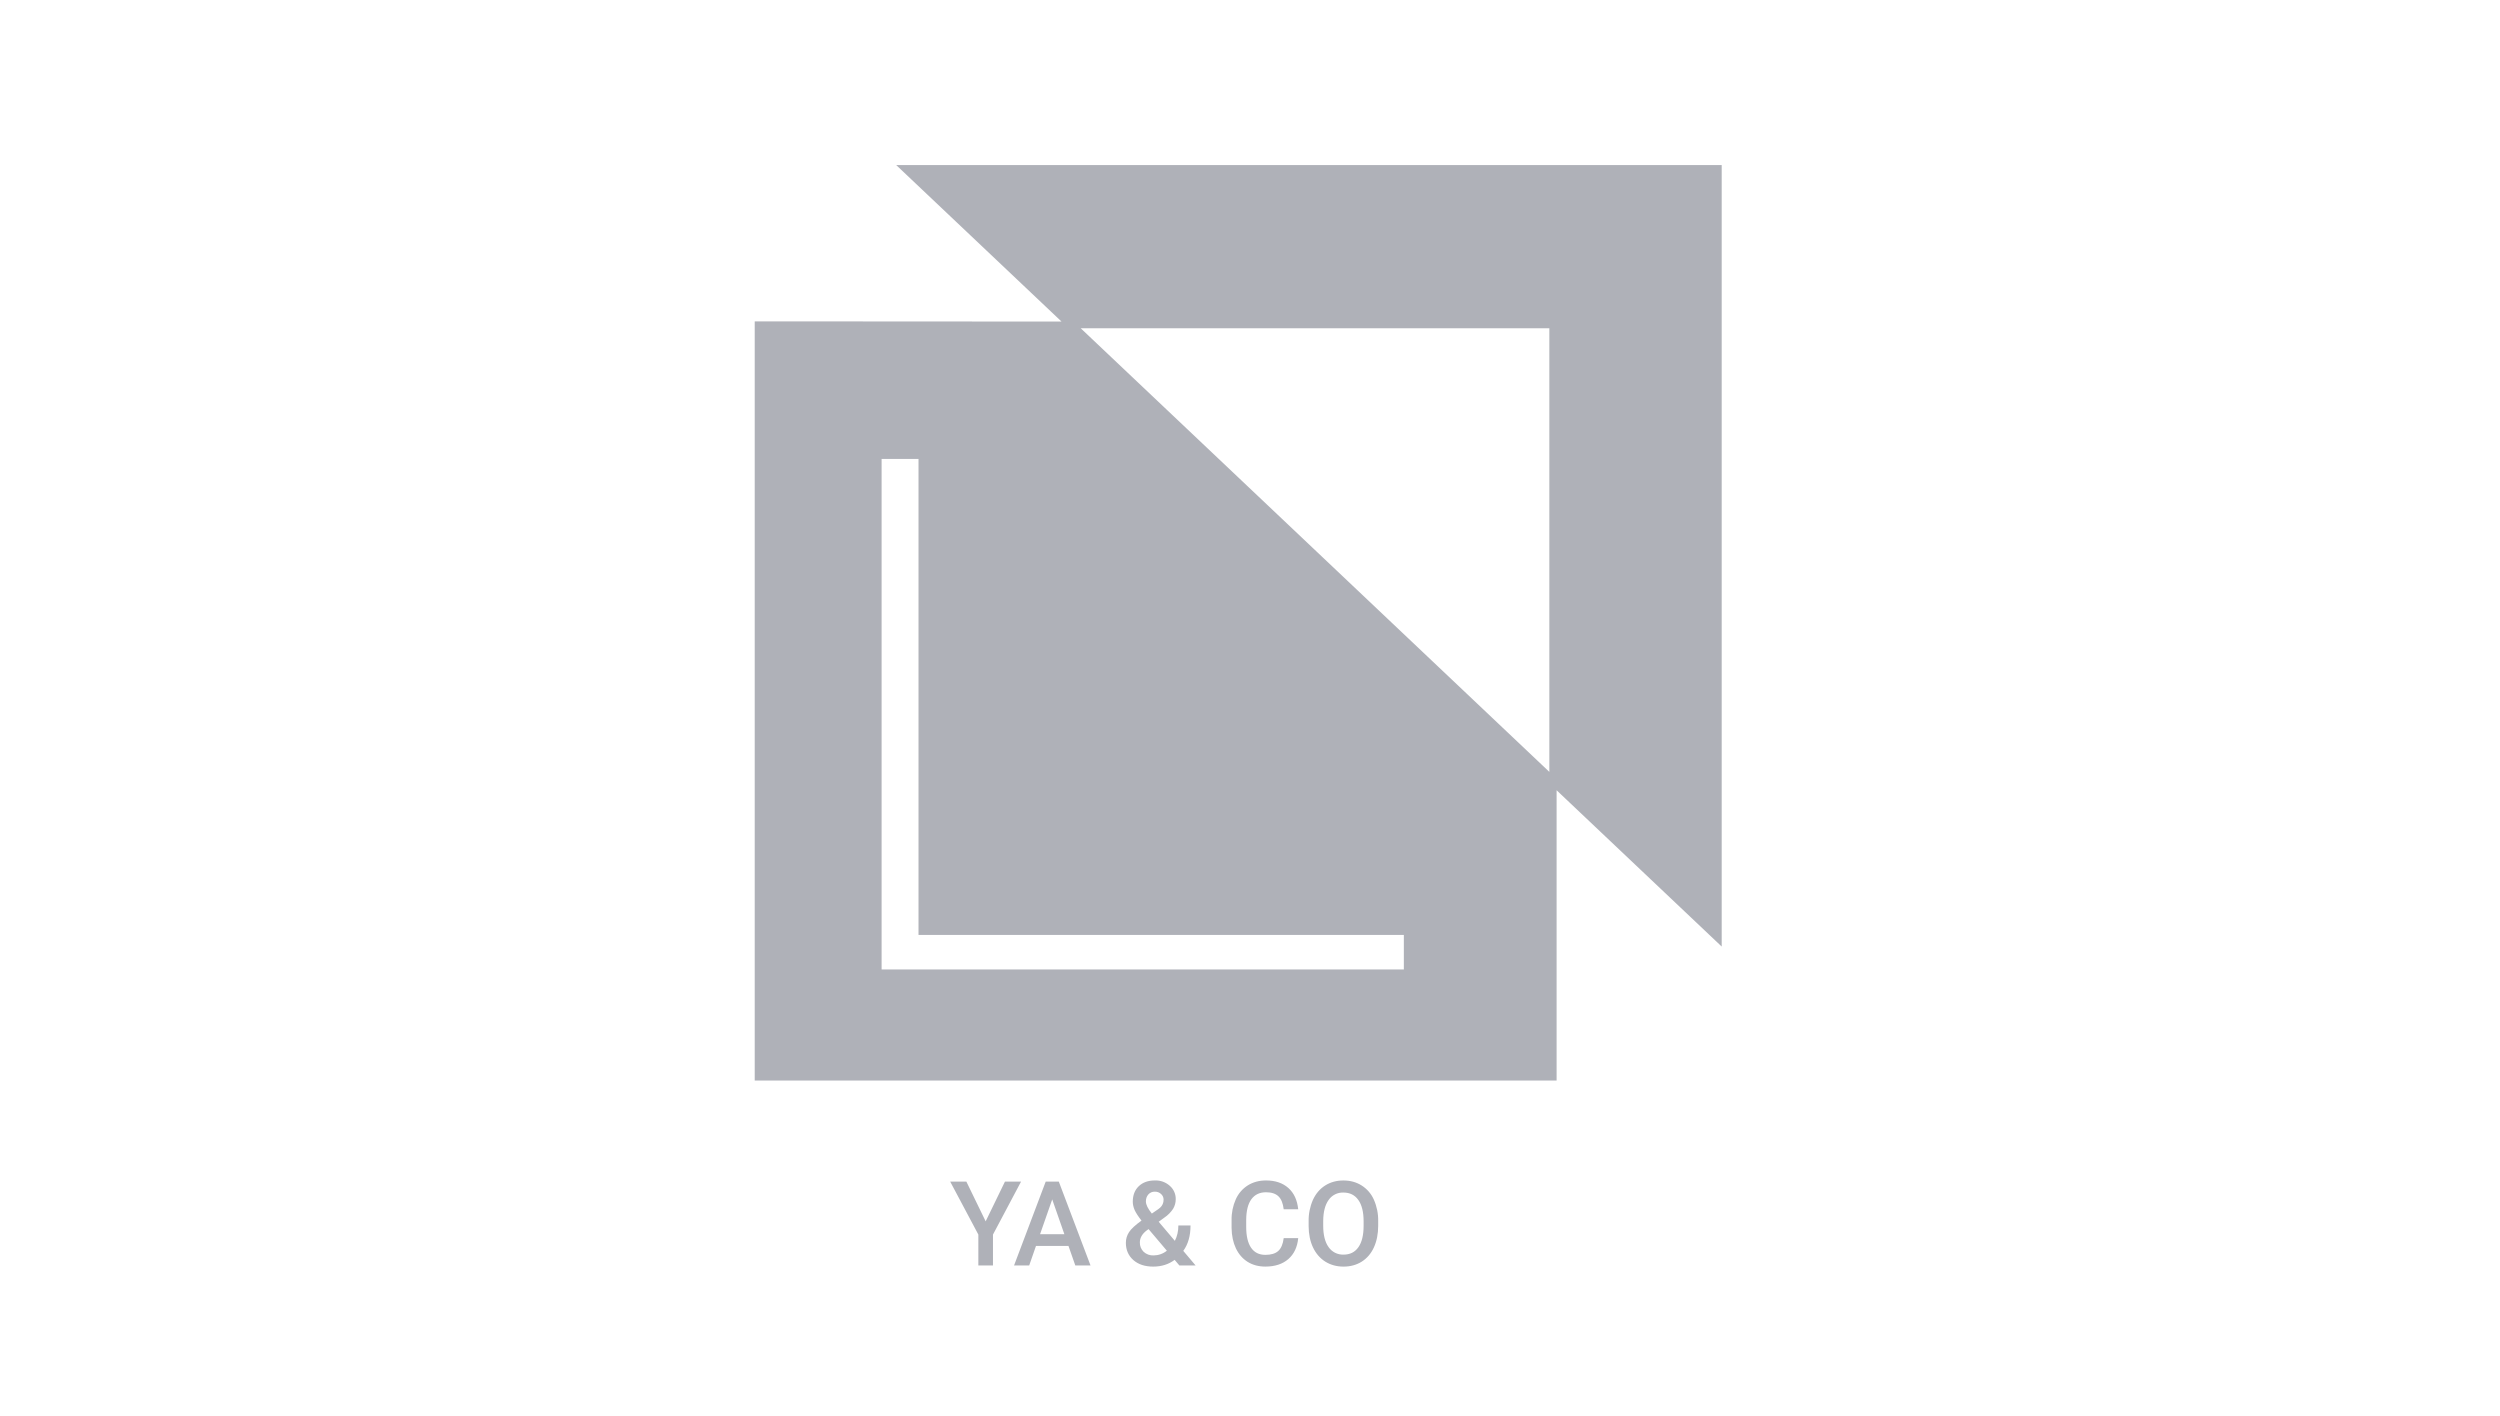
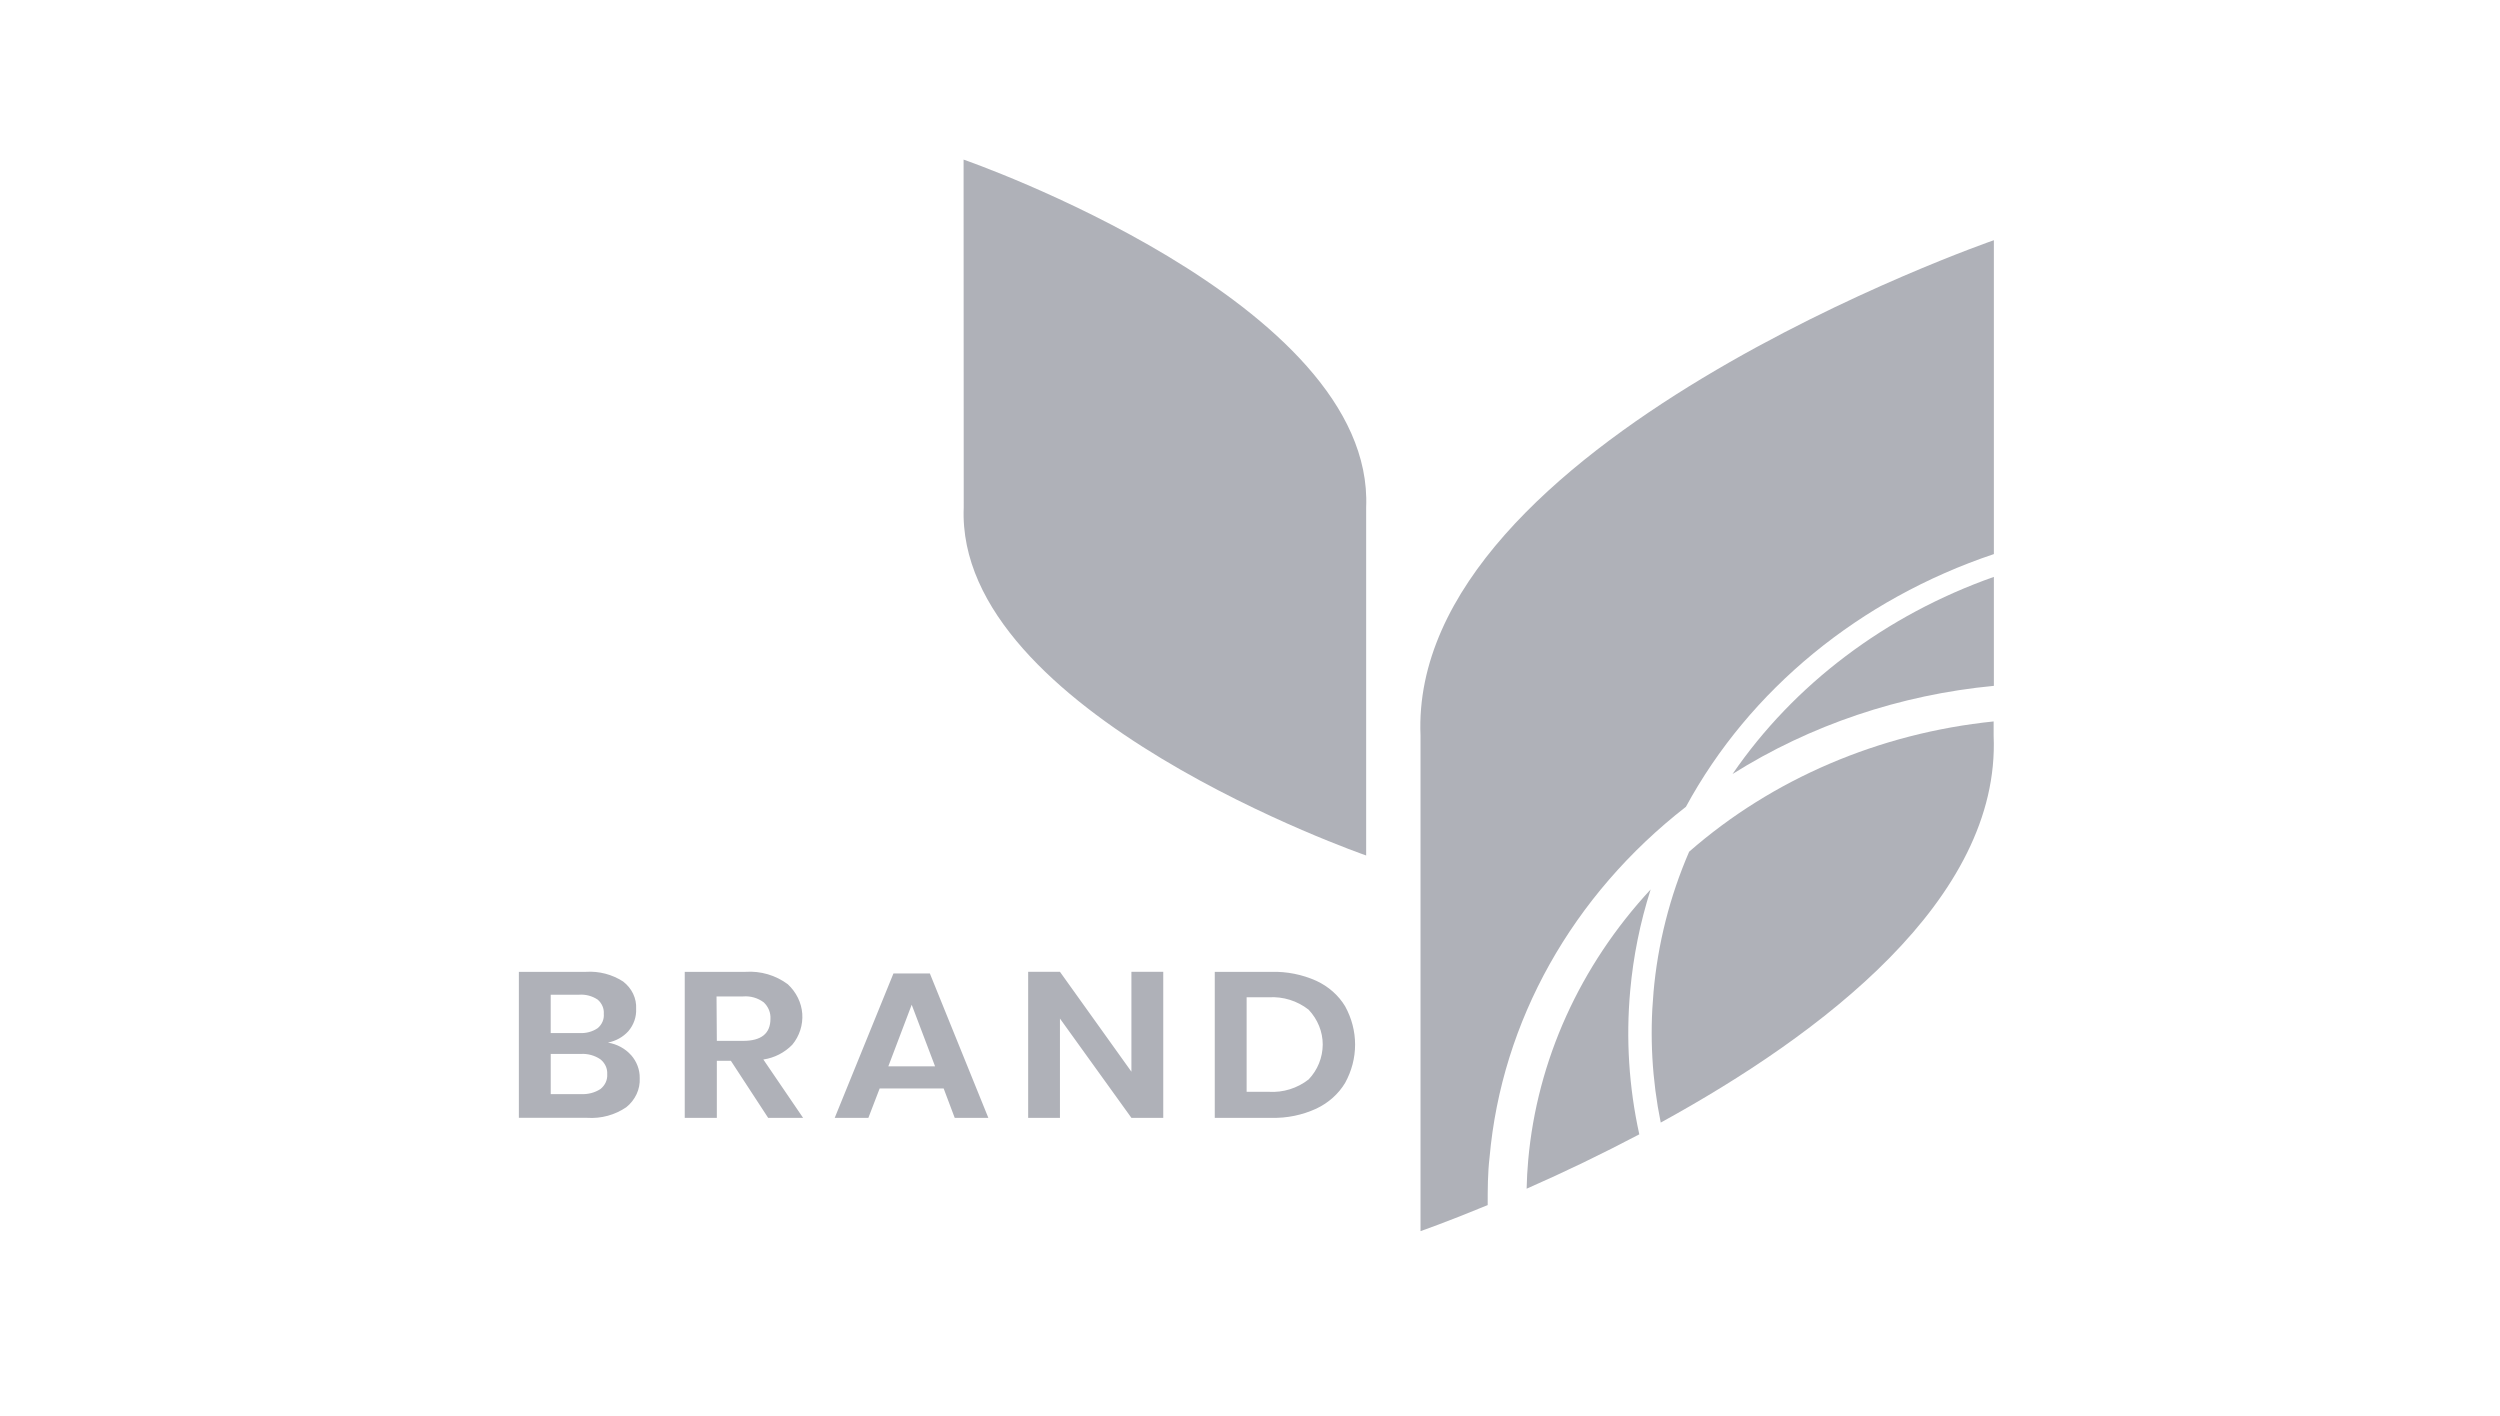
<svg xmlns="http://www.w3.org/2000/svg" width="106" height="60" fill="none">
-   <path fill-rule="evenodd" clip-rule="evenodd" d="m38 7 7.008 6.634L32 13.626v32.188h34V33.507l7 6.627V7H38Zm27.692 25.728-19.87-18.81h19.87v18.81Zm-6.169 8.377H37.38V19.459h1.565V39.64h20.578v1.465ZM42.61 50.1l-.818 1.685-.818-1.685h-.686l1.194 2.246v1.309h.62v-1.309l1.191-2.246h-.683Zm1.028 3.555.288-.828h1.377l.29.828h.645l-1.345-3.555h-.555l-1.342 3.555h.642Zm.976-2.8.515 1.474h-1.03l.515-1.475Zm3.257 1.389a.807.807 0 0 0-.134.451c0 .3.105.543.315.73.211.186.493.279.844.279.352 0 .655-.096.909-.286l.2.237h.688l-.522-.618c.205-.28.307-.639.307-1.077h-.515c0 .24-.05.457-.149.652l-.686-.81.242-.176a1.34 1.34 0 0 0 .369-.371.785.785 0 0 0 .112-.41.732.732 0 0 0-.249-.564.895.895 0 0 0-.635-.23c-.286 0-.514.082-.683.244-.17.162-.254.381-.254.66 0 .114.027.231.08.354.056.122.153.27.29.444-.263.189-.44.352-.529.49Zm1.604.786a.905.905 0 0 1-.561.2.585.585 0 0 1-.425-.154.533.533 0 0 1-.159-.4c0-.19.098-.36.293-.508l.076-.054.776.916Zm-.637-1.575c-.168-.207-.252-.378-.252-.515 0-.119.035-.217.103-.295a.348.348 0 0 1 .276-.118.37.37 0 0 1 .266.1c.07.066.105.145.105.237a.44.44 0 0 1-.151.345l-.076.06-.271.186Zm5.786 1.931c.244-.213.384-.51.42-.888h-.615c-.033.254-.11.435-.232.544-.122.11-.305.164-.547.164-.265 0-.467-.101-.605-.303-.137-.202-.206-.495-.206-.88v-.314c.004-.38.077-.666.22-.862.145-.197.352-.295.62-.295.231 0 .406.057.525.17.12.113.195.297.225.552h.615c-.04-.389-.178-.69-.417-.903-.24-.213-.555-.32-.948-.32-.291 0-.548.07-.771.208a1.346 1.346 0 0 0-.51.59 2.082 2.082 0 0 0-.179.887v.332c.005.327.066.614.183.862.118.247.284.438.498.573.217.134.467.2.75.2.405 0 .73-.105.974-.317Zm3.63-.498c.12-.264.181-.57.181-.918v-.197a2.149 2.149 0 0 0-.185-.911 1.356 1.356 0 0 0-.52-.6c-.224-.14-.48-.21-.77-.21-.29 0-.546.07-.771.212-.223.14-.396.342-.52.608a2.174 2.174 0 0 0-.183.918v.2c.002.34.063.64.185.9.124.261.298.462.523.604.226.14.483.21.771.21.292 0 .549-.07.772-.21.224-.142.397-.344.517-.606Zm-.661-2.01c.15.21.224.513.224.907v.185c0 .4-.074.705-.222.913-.146.209-.356.313-.63.313a.738.738 0 0 1-.634-.32c-.152-.213-.227-.515-.227-.906v-.205c.003-.382.08-.678.229-.886a.731.731 0 0 1 .627-.315c.274 0 .485.105.633.315Z" fill="#AFB1B8" />
+   <path d="M26.757 44.735c.244.276.373.622.367.977a1.43 1.43 0 0 1-.131.676 1.558 1.558 0 0 1-.438.558 2.627 2.627 0 0 1-1.651.45H22v-6.19h2.844a2.593 2.593 0 0 1 1.576.41c.184.142.33.32.425.52.096.202.139.42.127.64.016.34-.1.677-.33.946-.221.246-.526.416-.866.484.385.064.733.252.98.53Zm-3.406-.934h1.216c.276.018.55-.055.773-.206a.738.738 0 0 0 .207-.275.68.68 0 0 0 .054-.33.701.701 0 0 0-.055-.329.758.758 0 0 0-.203-.276 1.255 1.255 0 0 0-.796-.209H23.35v1.625Zm2.108 2.374a.777.777 0 0 0 .224-.284.712.712 0 0 0 .063-.345.722.722 0 0 0-.066-.35.788.788 0 0 0-.228-.285 1.338 1.338 0 0 0-.826-.224h-1.275v1.703h1.292c.29.015.578-.06.816-.215ZM32.57 47.397l-1.581-2.42h-.595v2.42h-1.361v-6.191h2.577a2.699 2.699 0 0 1 1.793.526c.36.336.578.779.613 1.248a1.86 1.86 0 0 1-.421 1.314 2.148 2.148 0 0 1-1.229.629l1.685 2.474h-1.48Zm-2.176-3.264h1.113c.773 0 1.16-.312 1.16-.937a.852.852 0 0 0-.063-.375.917.917 0 0 0-.221-.321 1.282 1.282 0 0 0-.876-.251h-1.126l.013 1.884ZM40.01 46.15h-2.712l-.479 1.247h-1.427l2.49-6.122h1.544l2.48 6.122H40.48l-.469-1.246Zm-.363-.937-.991-2.613-.991 2.613h1.982ZM49.322 47.397h-1.35l-3.03-4.21v4.21h-1.348v-6.192h1.348l3.03 4.235v-4.235h1.35v6.192ZM57.033 45.915c-.28.467-.705.848-1.223 1.092a4.288 4.288 0 0 1-1.9.39h-2.404v-6.191h2.405a4.376 4.376 0 0 1 1.9.38c.517.24.943.616 1.222 1.08.278.504.423 1.06.423 1.625 0 .564-.145 1.12-.423 1.624Zm-1.546-.148a2.16 2.16 0 0 0 .597-1.478c0-.542-.212-1.066-.597-1.477a2.488 2.488 0 0 0-1.692-.527h-.938v4.008h.938a2.49 2.49 0 0 0 1.692-.526ZM40.856 6.767s17.438 6.028 17.069 14.751v14.754s-17.426-6.03-17.063-14.754l-.006-14.751ZM73.46 32.818c3.294-2.075 7.103-3.36 11.08-3.738v-4.62c-4.582 1.618-8.47 4.55-11.08 8.358Z" fill="#AFB1B8" />
+   <path d="M71.482 34.21c2.695-4.97 7.368-8.805 13.058-10.717V10.185s-24.835 8.587-24.31 21.009V52.2s1.107-.384 2.848-1.104c0-.671 0-1.349.08-2.03.513-5.766 3.507-11.11 8.324-14.857Z" fill="#AFB1B8" />
+   <path d="M69.12 42.013c.13-1.457.421-2.898.868-4.301-2.998 3.235-4.815 7.25-5.192 11.479-.037.399-.057.798-.067 1.21a74.756 74.756 0 0 0 4.777-2.305c-.44-2.001-.57-4.049-.386-6.083ZM70.108 42.089a19.051 19.051 0 0 0 .307 5.508c6.785-3.718 14.41-9.462 14.115-16.403v-.605c-4.848.497-9.383 2.437-12.91 5.523a19.259 19.259 0 0 0-1.513 5.977Z" fill="#AFB1B8" />
</svg>
